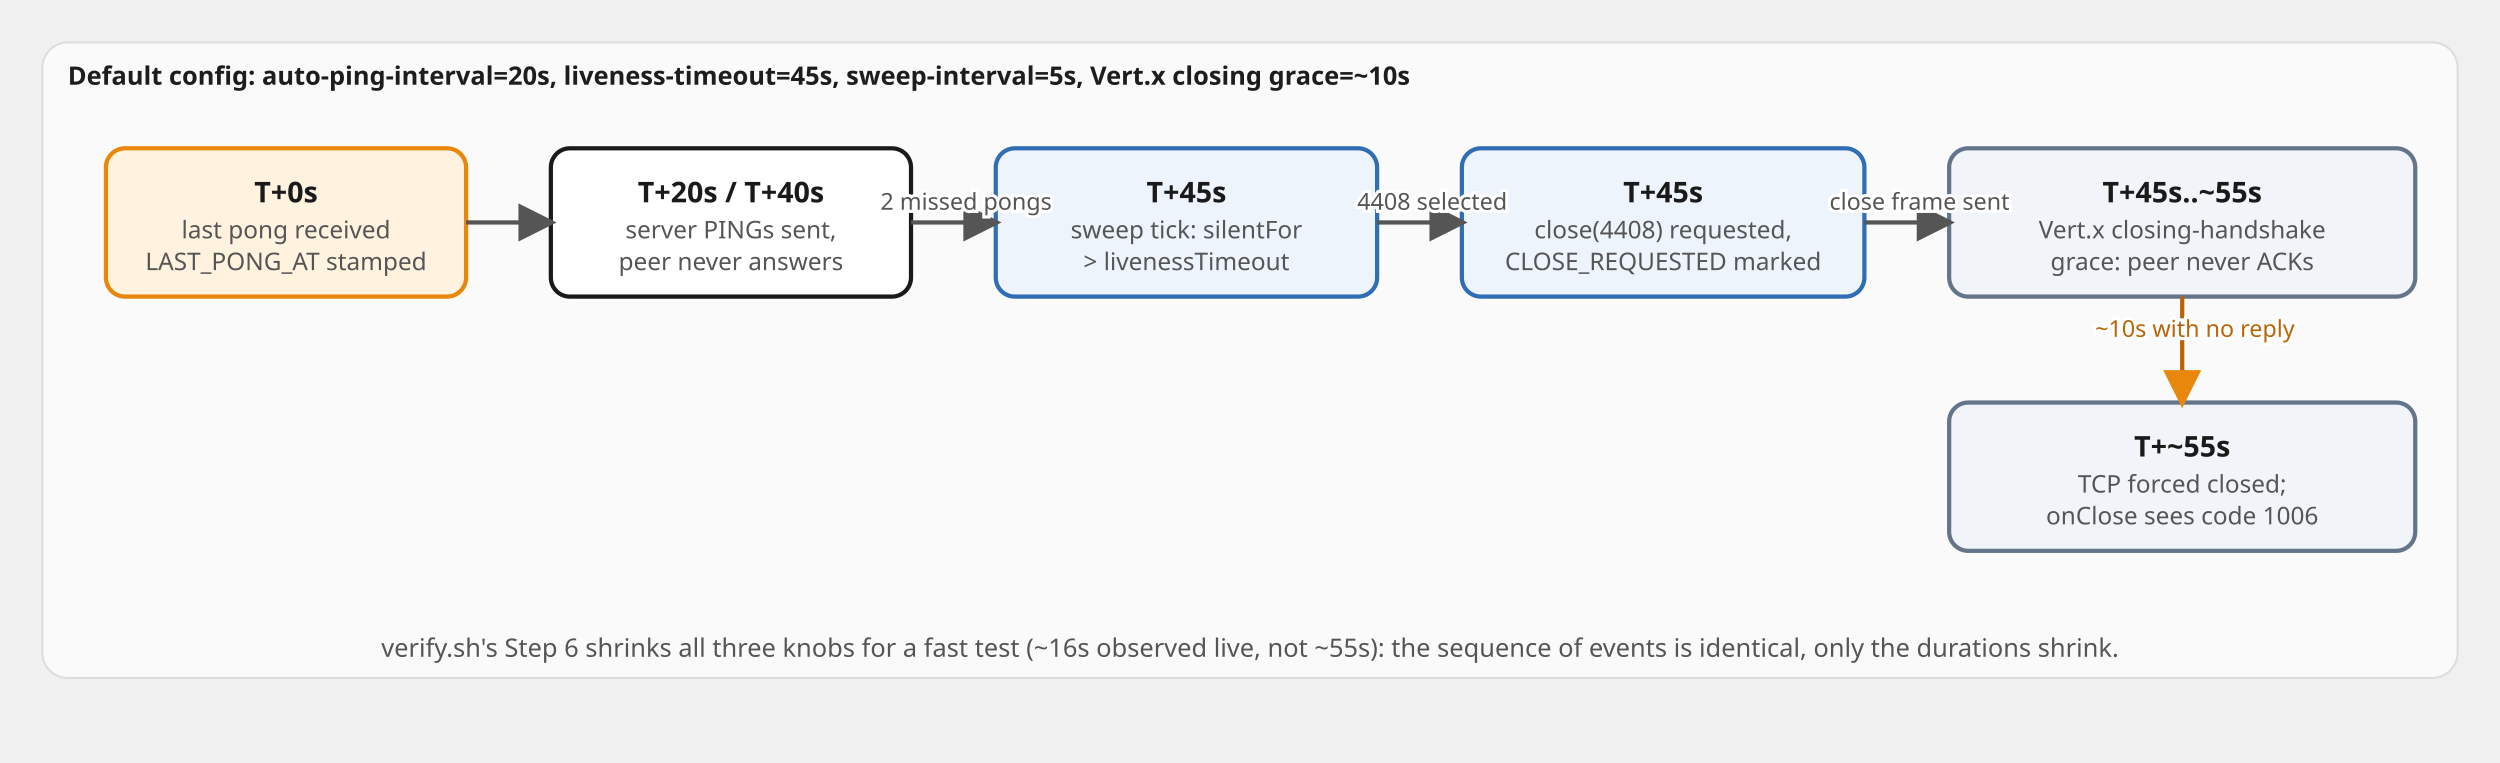
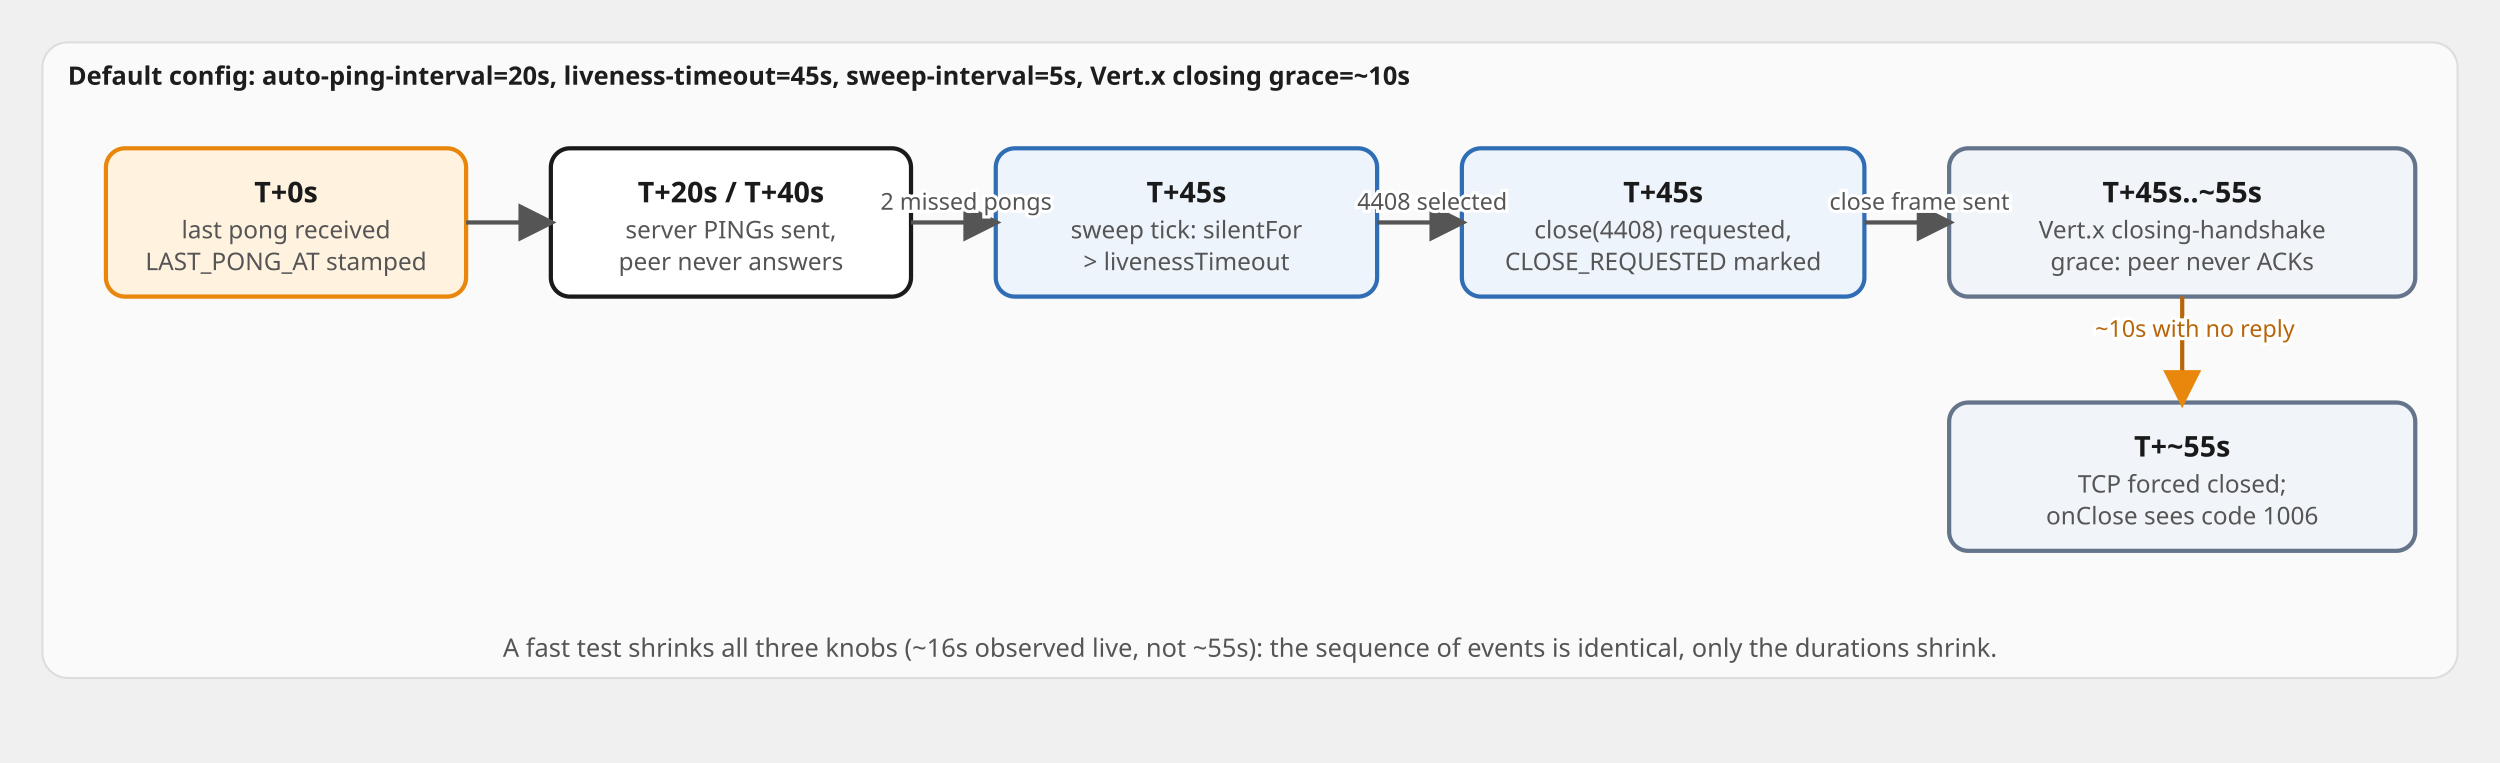
<svg xmlns="http://www.w3.org/2000/svg" viewBox="0 0 1180 360" font-family="'Red Hat Text', system-ui, sans-serif" role="img">
  <defs>
    <marker id="a" viewBox="0 0 10 10" refX="8.5" refY="5" markerWidth="9" markerHeight="9" orient="auto-start-reverse">
      <path d="M0,0 L10,5 L0,10 z" fill="#555" />
    </marker>
    <marker id="am" viewBox="0 0 10 10" refX="8.5" refY="5" markerWidth="9" markerHeight="9" orient="auto-start-reverse">
      <path d="M0,0 L10,5 L0,10 z" fill="#e8870c" />
    </marker>
  </defs>
  <rect x="20" y="20" width="1140" height="300" rx="12" fill="#fafafa" stroke="#ddd" />
  <text x="32" y="40" font-size="12" font-weight="700" fill="#1d1d1d">Default config: auto-ping-interval=20s, liveness-timeout=45s, sweep-interval=5s, Vert.x closing grace=~10s</text>
  <rect x="50" y="70" width="170" height="70" rx="9" fill="#fff3e0" stroke="#e8870c" stroke-width="2" />
  <text x="135.0" y="95.5" font-size="13.5" font-weight="700" fill="#1a1a1a" text-anchor="middle">T+0s</text>
  <text x="135.0" y="112.5" font-size="11.5" fill="#555555" text-anchor="middle">last pong received</text>
  <text x="135.0" y="127.5" font-size="11.5" fill="#555555" text-anchor="middle">LAST_PONG_AT stamped</text>
  <rect x="260" y="70" width="170" height="70" rx="9" fill="#ffffff" stroke="#1a1a1a" stroke-width="2" />
  <text x="345.0" y="95.5" font-size="13.5" font-weight="700" fill="#1a1a1a" text-anchor="middle">T+20s / T+40s</text>
  <text x="345.0" y="112.5" font-size="11.5" fill="#555555" text-anchor="middle">server PINGs sent,</text>
  <text x="345.0" y="127.5" font-size="11.5" fill="#555555" text-anchor="middle">peer never answers</text>
  <rect x="470" y="70" width="180" height="70" rx="9" fill="#eef4fb" stroke="#2f6db5" stroke-width="2" />
  <text x="560.0" y="95.5" font-size="13.5" font-weight="700" fill="#1a1a1a" text-anchor="middle">T+45s</text>
  <text x="560.0" y="112.5" font-size="11.5" fill="#555555" text-anchor="middle">sweep tick: silentFor</text>
  <text x="560.0" y="127.5" font-size="11.5" fill="#555555" text-anchor="middle">&gt; livenessTimeout</text>
  <rect x="690" y="70" width="190" height="70" rx="9" fill="#eef4fb" stroke="#2f6db5" stroke-width="2" />
  <text x="785.0" y="95.5" font-size="13.5" font-weight="700" fill="#1a1a1a" text-anchor="middle">T+45s</text>
  <text x="785.0" y="112.5" font-size="11.5" fill="#555555" text-anchor="middle">close(4408) requested,</text>
  <text x="785.0" y="127.5" font-size="11.5" fill="#555555" text-anchor="middle">CLOSE_REQUESTED marked</text>
  <rect x="920" y="70" width="220" height="70" rx="9" fill="#f1f5f9" stroke="#64748b" stroke-width="2" />
  <text x="1030.0" y="95.5" font-size="13.5" font-weight="700" fill="#1a1a1a" text-anchor="middle">T+45s..~55s</text>
  <text x="1030.0" y="112.5" font-size="11.5" fill="#555555" text-anchor="middle">Vert.x closing-handshake</text>
  <text x="1030.0" y="127.5" font-size="11.5" fill="#555555" text-anchor="middle">grace: peer never ACKs</text>
  <rect x="920" y="190" width="220" height="70" rx="9" fill="#f1f5f9" stroke="#64748b" stroke-width="2" />
  <text x="1030.0" y="215.5" font-size="13.5" font-weight="700" fill="#1a1a1a" text-anchor="middle">T+~55s</text>
  <text x="1030.0" y="232.5" font-size="11.5" fill="#555555" text-anchor="middle">TCP forced closed;</text>
  <text x="1030.0" y="247.5" font-size="11.5" fill="#555555" text-anchor="middle">onClose sees code 1006</text>
  <path d="M220,105 L260,105" fill="none" stroke="#555" stroke-width="2" marker-end="url(#a)" />
  <path d="M430,105 L470,105" fill="none" stroke="#555" stroke-width="2" marker-end="url(#a)" />
  <text x="456.0" y="99.0" font-size="11" fill="#ffffff" stroke="#ffffff" stroke-width="3" paint-order="stroke" text-anchor="middle">2 missed pongs</text>
  <text x="456.0" y="99.0" font-size="11" fill="#555" text-anchor="middle">2 missed pongs</text>
  <path d="M650,105 L690,105" fill="none" stroke="#555" stroke-width="2" marker-end="url(#a)" />
  <text x="676.0" y="99.0" font-size="11" fill="#ffffff" stroke="#ffffff" stroke-width="3" paint-order="stroke" text-anchor="middle">4408 selected</text>
  <text x="676.0" y="99.0" font-size="11" fill="#555" text-anchor="middle">4408 selected</text>
  <path d="M880,105 L920,105" fill="none" stroke="#555" stroke-width="2" marker-end="url(#a)" />
  <text x="906.0" y="99.0" font-size="11" fill="#ffffff" stroke="#ffffff" stroke-width="3" paint-order="stroke" text-anchor="middle">close frame sent</text>
  <text x="906.0" y="99.0" font-size="11" fill="#555" text-anchor="middle">close frame sent</text>
  <path d="M1030,140 L1030,190" fill="none" stroke="#b8650a" stroke-width="2" marker-end="url(#am)" />
  <text x="1036.0" y="159.0" font-size="11" fill="#ffffff" stroke="#ffffff" stroke-width="3" paint-order="stroke" text-anchor="middle">~10s with no reply</text>
  <text x="1036.0" y="159.0" font-size="11" fill="#b8650a" text-anchor="middle">~10s with no reply</text>
-   <text x="590" y="310" font-size="12" fill="#555555" text-anchor="middle">verify.sh's Step 6 shrinks all three knobs for a fast test (~16s observed live, not ~55s): the sequence of events is identical, only the durations shrink.</text>
+   <text x="590" y="310" font-size="12" fill="#555555" text-anchor="middle">A fast test shrinks all three knobs (~16s observed live, not ~55s): the sequence of events is identical, only the durations shrink.</text>
</svg>
